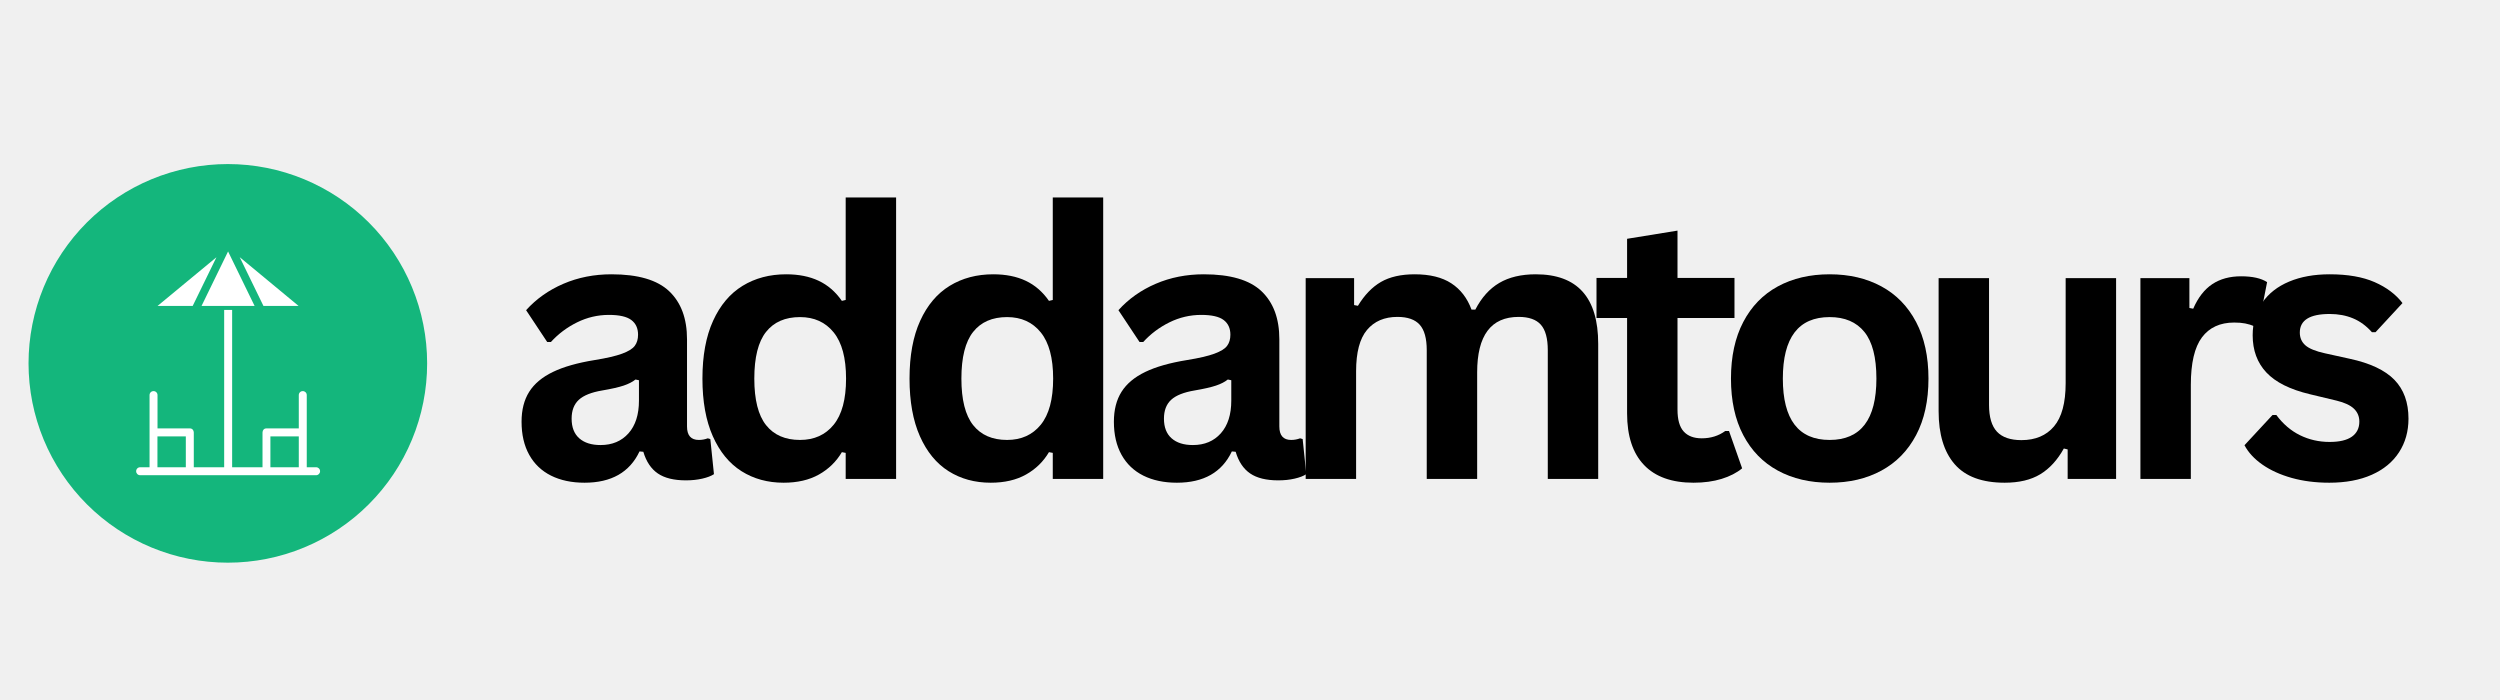
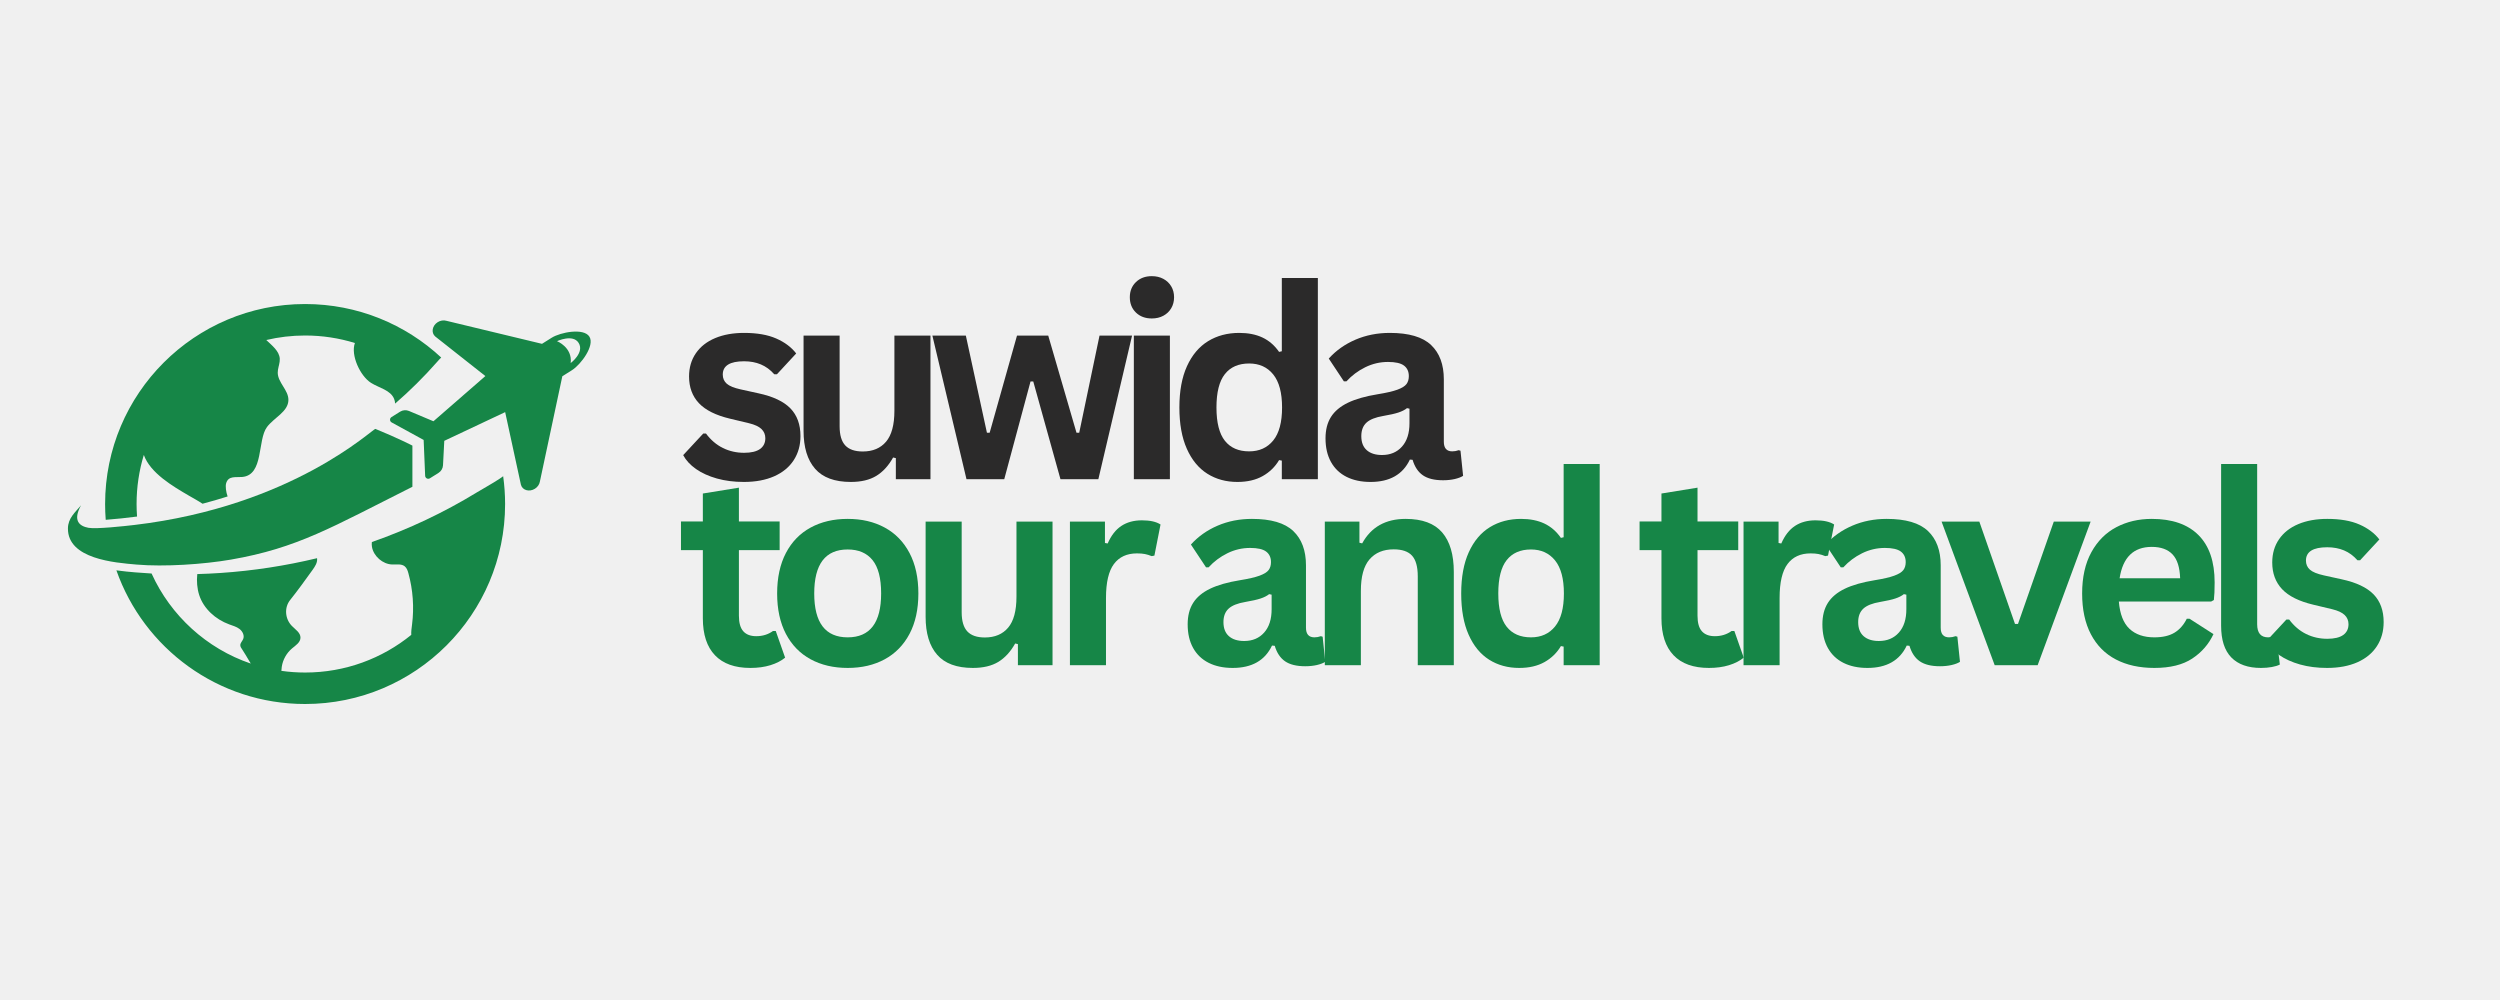
- <svg xmlns="http://www.w3.org/2000/svg" width="2500" zoomAndPan="magnify" viewBox="0 0 1874.88 525" height="700" preserveAspectRatio="xMidYMid meet" version="1.0">
+ <svg xmlns="http://www.w3.org/2000/svg" width="2500" zoomAndPan="magnify" viewBox="0 0 1874.88 750" height="1000" preserveAspectRatio="xMidYMid meet" version="1.0">
  <defs>
    <g />
-     <clipPath id="7b5414e3a1">
-       <path d="M 21.336 123.043 L 320.953 123.043 L 320.953 422.66 L 21.336 422.66 Z M 21.336 123.043 " clip-rule="nonzero" />
+     <clipPath id="7efb115fda">
+       <path d="M 78 228.008 L 331 228.008 L 331 390 L 78 390 Z M 78 228.008 " clip-rule="nonzero" />
+     </clipPath>
+     <clipPath id="7fd82c8f5c">
+       <path d="M 87 357 L 379 357 L 379 527.988 L 87 527.988 Z M 87 357 " clip-rule="nonzero" />
+     </clipPath>
+     <clipPath id="d653290e13">
+       <path d="M 50.621 321 L 310 321 L 310 425 L 50.621 425 Z M 50.621 321 " clip-rule="nonzero" />
    </clipPath>
  </defs>
-   <g clip-path="url(#7b5414e3a1)">
-     <path fill="#14b67c" d="M 320.293 272.523 C 320.293 274.969 320.234 277.414 320.113 279.859 C 319.996 282.301 319.812 284.742 319.574 287.176 C 319.336 289.609 319.035 292.035 318.676 294.457 C 318.316 296.875 317.898 299.285 317.422 301.688 C 316.945 304.086 316.41 306.473 315.816 308.844 C 315.219 311.219 314.566 313.574 313.859 315.914 C 313.148 318.258 312.379 320.578 311.555 322.883 C 310.73 325.184 309.852 327.465 308.914 329.727 C 307.98 331.988 306.988 334.223 305.941 336.434 C 304.898 338.645 303.797 340.832 302.645 342.988 C 301.492 345.145 300.285 347.273 299.027 349.371 C 297.77 351.469 296.461 353.535 295.102 355.57 C 293.742 357.605 292.336 359.602 290.879 361.566 C 289.422 363.531 287.914 365.461 286.363 367.352 C 284.812 369.242 283.215 371.094 281.57 372.906 C 279.93 374.719 278.242 376.492 276.512 378.223 C 274.781 379.949 273.012 381.637 271.199 383.281 C 269.387 384.922 267.535 386.52 265.645 388.074 C 263.754 389.625 261.824 391.129 259.859 392.586 C 257.895 394.043 255.895 395.453 253.863 396.812 C 251.828 398.172 249.762 399.477 247.664 400.734 C 245.566 401.992 243.438 403.199 241.277 404.352 C 239.121 405.504 236.938 406.605 234.727 407.652 C 232.516 408.695 230.277 409.688 228.02 410.625 C 225.758 411.559 223.477 412.441 221.172 413.266 C 218.871 414.09 216.547 414.855 214.207 415.566 C 211.867 416.277 209.508 416.93 207.137 417.523 C 204.762 418.117 202.375 418.652 199.977 419.129 C 197.578 419.609 195.168 420.027 192.75 420.387 C 190.328 420.742 187.902 421.043 185.469 421.281 C 183.031 421.523 180.594 421.703 178.148 421.824 C 175.707 421.941 173.262 422.004 170.816 422.004 C 168.367 422.004 165.926 421.941 163.48 421.824 C 161.039 421.703 158.598 421.523 156.164 421.281 C 153.73 421.043 151.301 420.742 148.883 420.387 C 146.461 420.027 144.055 419.609 141.652 419.129 C 139.254 418.652 136.867 418.117 134.496 417.523 C 132.121 416.93 129.766 416.277 127.426 415.566 C 125.082 414.855 122.762 414.09 120.457 413.266 C 118.152 412.441 115.871 411.559 113.613 410.625 C 111.352 409.688 109.117 408.695 106.906 407.652 C 104.695 406.605 102.508 405.504 100.352 404.352 C 98.195 403.199 96.066 401.992 93.969 400.734 C 91.871 399.477 89.805 398.172 87.77 396.812 C 85.734 395.453 83.734 394.043 81.77 392.586 C 79.805 391.129 77.879 389.625 75.988 388.074 C 74.098 386.52 72.242 384.922 70.43 383.281 C 68.617 381.637 66.848 379.949 65.117 378.223 C 63.387 376.492 61.703 374.719 60.059 372.906 C 58.414 371.094 56.82 369.242 55.266 367.352 C 53.715 365.461 52.211 363.531 50.754 361.566 C 49.297 359.602 47.887 357.605 46.527 355.57 C 45.168 353.535 43.859 351.469 42.602 349.371 C 41.344 347.273 40.141 345.145 38.988 342.988 C 37.832 340.832 36.734 338.645 35.688 336.434 C 34.641 334.223 33.652 331.988 32.715 329.727 C 31.777 327.465 30.898 325.184 30.074 322.883 C 29.25 320.578 28.484 318.258 27.773 315.914 C 27.062 313.574 26.41 311.219 25.816 308.844 C 25.223 306.473 24.688 304.086 24.207 301.688 C 23.73 299.285 23.312 296.875 22.953 294.457 C 22.594 292.035 22.297 289.609 22.055 287.176 C 21.816 284.742 21.637 282.301 21.516 279.859 C 21.395 277.414 21.336 274.969 21.336 272.523 C 21.336 270.078 21.395 267.633 21.516 265.188 C 21.637 262.746 21.816 260.309 22.055 257.871 C 22.297 255.438 22.594 253.012 22.953 250.59 C 23.312 248.172 23.73 245.762 24.207 243.363 C 24.688 240.961 25.223 238.578 25.816 236.203 C 26.41 233.832 27.062 231.473 27.773 229.133 C 28.484 226.793 29.25 224.469 30.074 222.164 C 30.898 219.863 31.777 217.582 32.715 215.32 C 33.652 213.062 34.641 210.824 35.688 208.613 C 36.734 206.402 37.832 204.219 38.988 202.059 C 40.141 199.902 41.344 197.773 42.602 195.676 C 43.859 193.578 45.168 191.512 46.527 189.477 C 47.887 187.445 49.297 185.445 50.754 183.48 C 52.211 181.516 53.715 179.586 55.266 177.695 C 56.82 175.805 58.414 173.953 60.059 172.141 C 61.703 170.328 63.387 168.555 65.117 166.828 C 66.848 165.098 68.617 163.41 70.43 161.766 C 72.242 160.125 74.098 158.527 75.988 156.977 C 77.879 155.422 79.805 153.918 81.77 152.461 C 83.734 151.004 85.734 149.598 87.77 148.238 C 89.805 146.879 91.871 145.57 93.969 144.312 C 96.066 143.055 98.195 141.848 100.352 140.695 C 102.508 139.543 104.695 138.441 106.906 137.395 C 109.117 136.352 111.352 135.359 113.613 134.422 C 115.871 133.488 118.152 132.605 120.457 131.781 C 122.762 130.957 125.082 130.191 127.426 129.48 C 129.766 128.77 132.121 128.117 134.496 127.523 C 136.867 126.93 139.254 126.395 141.652 125.918 C 144.055 125.441 146.461 125.023 148.883 124.664 C 151.301 124.305 153.73 124.004 156.164 123.766 C 158.598 123.523 161.039 123.344 163.48 123.227 C 165.926 123.105 168.367 123.043 170.816 123.043 C 173.262 123.043 175.707 123.105 178.148 123.227 C 180.594 123.344 183.031 123.523 185.469 123.766 C 187.902 124.004 190.328 124.305 192.75 124.664 C 195.168 125.023 197.578 125.441 199.977 125.918 C 202.375 126.395 204.762 126.93 207.137 127.523 C 209.508 128.117 211.867 128.77 214.207 129.48 C 216.547 130.191 218.871 130.957 221.172 131.781 C 223.477 132.605 225.758 133.488 228.02 134.422 C 230.277 135.359 232.516 136.352 234.727 137.395 C 236.938 138.441 239.121 139.543 241.277 140.695 C 243.438 141.848 245.566 143.055 247.664 144.312 C 249.762 145.57 251.828 146.879 253.863 148.238 C 255.895 149.598 257.895 151.004 259.859 152.461 C 261.824 153.918 263.754 155.422 265.645 156.977 C 267.535 158.527 269.387 160.125 271.199 161.766 C 273.012 163.41 274.781 165.098 276.512 166.828 C 278.242 168.555 279.93 170.328 281.57 172.141 C 283.215 173.953 284.812 175.805 286.363 177.695 C 287.914 179.586 289.422 181.516 290.879 183.48 C 292.336 185.445 293.742 187.445 295.102 189.477 C 296.461 191.512 297.77 193.578 299.027 195.676 C 300.285 197.773 301.492 199.902 302.645 202.059 C 303.797 204.219 304.898 206.402 305.941 208.613 C 306.988 210.824 307.98 213.062 308.914 215.32 C 309.852 217.582 310.73 219.863 311.555 222.164 C 312.379 224.469 313.148 226.793 313.859 229.133 C 314.566 231.473 315.219 233.832 315.816 236.203 C 316.41 238.578 316.945 240.961 317.422 243.363 C 317.898 245.762 318.316 248.172 318.676 250.59 C 319.035 253.012 319.336 255.438 319.574 257.871 C 319.812 260.309 319.996 262.746 320.113 265.188 C 320.234 267.633 320.293 270.078 320.293 272.523 Z M 320.293 272.523 " fill-opacity="1" fill-rule="nonzero" />
-   </g>
-   <path fill="#ffffff" d="M 105.043 356.41 L 237.004 356.41 C 238.68 356.41 239.996 355.098 239.996 353.422 C 239.996 351.746 238.68 350.434 237.004 350.434 L 230.008 350.434 L 230.008 296.32 C 230.008 294.648 228.695 293.332 227.02 293.332 C 225.344 293.332 224.031 294.648 224.031 296.32 L 224.031 321.312 L 199.637 321.312 C 197.961 321.312 196.824 322.688 196.824 324.363 L 196.824 350.434 L 174.043 350.434 L 174.043 232.465 L 168.066 232.465 L 168.066 350.434 L 145.285 350.434 L 145.285 324.363 C 145.285 322.688 144.09 321.312 142.473 321.312 L 118.078 321.312 L 118.078 296.32 C 118.078 294.648 116.766 293.332 115.09 293.332 C 113.414 293.332 112.102 294.648 112.102 296.32 L 112.102 350.434 L 105.043 350.434 C 103.371 350.434 102.055 351.746 102.055 353.422 C 102.055 355.098 103.371 356.41 105.043 356.41 Z M 202.742 327.293 L 224.031 327.293 L 224.031 350.434 L 202.742 350.434 Z M 118.02 327.293 L 139.305 327.293 L 139.305 350.434 L 118.02 350.434 Z M 118.02 327.293 " fill-opacity="1" fill-rule="nonzero" />
-   <path fill="#ffffff" d="M 223.91 229.473 L 179.723 192.883 L 197.543 229.473 Z M 223.91 229.473 " fill-opacity="1" fill-rule="nonzero" />
-   <path fill="#ffffff" d="M 190.906 229.473 L 170.996 188.578 L 151.086 229.473 Z M 190.906 229.473 " fill-opacity="1" fill-rule="nonzero" />
-   <path fill="#ffffff" d="M 162.266 192.941 L 118.078 229.473 L 144.445 229.473 Z M 162.266 192.941 " fill-opacity="1" fill-rule="nonzero" />
-   <g fill="#000000" fill-opacity="1">
-     <g transform="translate(379.6392, 359.1758)">
+   <g fill="#2b2a2a" fill-opacity="1">
+     <g transform="translate(507.4518, 359.412)">
      <g>
-         <path d="M 58.703 2.859 C 49.055 2.859 40.68 1.086 33.578 -2.453 C 26.484 -6.004 21.023 -11.211 17.203 -18.078 C 13.379 -24.953 11.469 -33.219 11.469 -42.875 C 11.469 -51.789 13.379 -59.273 17.203 -65.328 C 21.023 -71.379 26.941 -76.336 34.953 -80.203 C 42.961 -84.078 53.426 -87.055 66.344 -89.141 C 75.352 -90.598 82.203 -92.191 86.891 -93.922 C 91.578 -95.648 94.738 -97.609 96.375 -99.797 C 98.02 -101.984 98.844 -104.758 98.844 -108.125 C 98.844 -112.945 97.156 -116.629 93.781 -119.172 C 90.414 -121.723 84.82 -123 77 -123 C 68.625 -123 60.66 -121.133 53.109 -117.406 C 45.555 -113.676 39.004 -108.758 33.453 -102.656 L 30.719 -102.656 L 14.875 -126.547 C 22.52 -135.016 31.848 -141.613 42.859 -146.344 C 53.879 -151.082 65.895 -153.453 78.906 -153.453 C 98.844 -153.453 113.27 -149.219 122.188 -140.75 C 131.102 -132.289 135.562 -120.281 135.562 -104.719 L 135.562 -39.312 C 135.562 -32.582 138.52 -29.219 144.438 -29.219 C 146.719 -29.219 148.945 -29.625 151.125 -30.438 L 153.047 -29.891 L 155.766 -3.547 C 153.672 -2.18 150.758 -1.066 147.031 -0.203 C 143.301 0.66 139.207 1.094 134.75 1.094 C 125.738 1.094 118.707 -0.633 113.656 -4.094 C 108.602 -7.551 104.984 -12.969 102.797 -20.344 L 99.938 -20.609 C 92.562 -4.961 78.816 2.859 58.703 2.859 Z M 70.719 -25.391 C 79.457 -25.391 86.441 -28.32 91.672 -34.188 C 96.898 -40.062 99.516 -48.234 99.516 -58.703 L 99.516 -74 L 96.922 -74.547 C 94.648 -72.723 91.672 -71.195 87.984 -69.969 C 84.297 -68.738 78.992 -67.531 72.078 -66.344 C 63.891 -64.977 58 -62.633 54.406 -59.312 C 50.812 -55.988 49.016 -51.281 49.016 -45.188 C 49.016 -38.727 50.926 -33.812 54.75 -30.438 C 58.57 -27.07 63.895 -25.391 70.719 -25.391 Z M 70.719 -25.391 " />
+         <path d="M 50.375 2.047 C 43.02 2.047 36.281 1.188 30.156 -0.531 C 24.039 -2.258 18.816 -4.633 14.484 -7.656 C 10.16 -10.688 6.957 -14.156 4.875 -18.062 L 19.922 -34.266 L 21.969 -34.266 C 25.539 -29.453 29.77 -25.836 34.656 -23.422 C 39.539 -21.016 44.844 -19.812 50.562 -19.812 C 55.844 -19.812 59.816 -20.754 62.484 -22.641 C 65.148 -24.535 66.484 -27.238 66.484 -30.75 C 66.484 -33.488 65.52 -35.785 63.594 -37.641 C 61.676 -39.492 58.57 -40.941 54.281 -41.984 L 40.031 -45.391 C 29.352 -47.93 21.555 -51.82 16.641 -57.062 C 11.734 -62.301 9.281 -68.957 9.281 -77.031 C 9.281 -83.727 10.988 -89.551 14.406 -94.5 C 17.82 -99.445 22.633 -103.223 28.844 -105.828 C 35.062 -108.43 42.301 -109.734 50.562 -109.734 C 60.258 -109.734 68.297 -108.332 74.672 -105.531 C 81.055 -102.727 86.039 -98.988 89.625 -94.312 L 75.172 -78.688 L 73.219 -78.688 C 70.227 -82.07 66.859 -84.547 63.109 -86.109 C 59.367 -87.672 55.188 -88.453 50.562 -88.453 C 39.895 -88.453 34.562 -85.129 34.562 -78.484 C 34.562 -75.691 35.551 -73.414 37.531 -71.656 C 39.52 -69.895 43.02 -68.461 48.031 -67.359 L 61.312 -64.438 C 72.238 -62.094 80.223 -58.332 85.266 -53.156 C 90.316 -47.977 92.844 -41.031 92.844 -32.312 C 92.844 -25.477 91.148 -19.457 87.766 -14.25 C 84.379 -9.039 79.492 -5.02 73.109 -2.188 C 66.734 0.633 59.156 2.047 50.375 2.047 Z M 50.375 2.047 " />
      </g>
    </g>
  </g>
-   <g fill="#000000" fill-opacity="1">
-     <g transform="translate(513.2502, 359.1758)">
+   <g fill="#2b2a2a" fill-opacity="1">
+     <g transform="translate(588.7456, 359.412)">
      <g>
-         <path d="M 74.406 2.859 C 62.477 2.859 51.941 -0.023 42.797 -5.797 C 33.648 -11.578 26.484 -20.316 21.297 -32.016 C 16.109 -43.711 13.516 -58.113 13.516 -75.219 C 13.516 -92.426 16.176 -106.875 21.5 -118.562 C 26.82 -130.258 34.191 -139 43.609 -144.781 C 53.035 -150.562 63.938 -153.453 76.312 -153.453 C 85.688 -153.453 93.805 -151.832 100.672 -148.594 C 107.547 -145.363 113.352 -140.336 118.094 -133.516 L 120.953 -134.203 L 120.953 -211.062 L 158.766 -211.062 L 158.766 0 L 120.953 0 L 120.953 -19.516 L 118.094 -20.062 C 113.906 -12.969 108.172 -7.375 100.891 -3.281 C 93.609 0.812 84.781 2.859 74.406 2.859 Z M 86.688 -29.219 C 97.332 -29.219 105.75 -33.016 111.938 -40.609 C 118.133 -48.211 121.234 -59.75 121.234 -75.219 C 121.234 -90.695 118.133 -102.254 111.938 -109.891 C 105.75 -117.535 97.332 -121.359 86.688 -121.359 C 75.582 -121.359 67.094 -117.648 61.219 -110.234 C 55.352 -102.816 52.422 -91.145 52.422 -75.219 C 52.422 -59.383 55.352 -47.758 61.219 -40.344 C 67.094 -32.926 75.582 -29.219 86.688 -29.219 Z M 86.688 -29.219 " />
+         <path d="M 49.297 2.047 C 37.191 2.047 28.258 -1.254 22.5 -7.859 C 16.738 -14.461 13.859 -23.945 13.859 -36.312 L 13.859 -107.688 L 40.906 -107.688 L 40.906 -39.734 C 40.906 -33.16 42.32 -28.359 45.156 -25.328 C 47.988 -22.305 52.363 -20.797 58.281 -20.797 C 65.77 -20.797 71.594 -23.25 75.75 -28.156 C 79.914 -33.07 82 -40.801 82 -51.344 L 82 -107.688 L 109.047 -107.688 L 109.047 0 L 83.078 0 L 83.078 -15.812 L 81.031 -16.297 C 77.582 -10.117 73.367 -5.516 68.391 -2.484 C 63.41 0.535 57.047 2.047 49.297 2.047 Z M 49.297 2.047 " />
      </g>
    </g>
  </g>
-   <g fill="#000000" fill-opacity="1">
-     <g transform="translate(668.5682, 359.1758)">
+   <g fill="#2b2a2a" fill-opacity="1">
+     <g transform="translate(695.3254, 359.412)">
      <g>
-         <path d="M 74.406 2.859 C 62.477 2.859 51.941 -0.023 42.797 -5.797 C 33.648 -11.578 26.484 -20.316 21.297 -32.016 C 16.109 -43.711 13.516 -58.113 13.516 -75.219 C 13.516 -92.426 16.176 -106.875 21.5 -118.562 C 26.82 -130.258 34.191 -139 43.609 -144.781 C 53.035 -150.562 63.938 -153.453 76.312 -153.453 C 85.688 -153.453 93.805 -151.832 100.672 -148.594 C 107.547 -145.363 113.352 -140.336 118.094 -133.516 L 120.953 -134.203 L 120.953 -211.062 L 158.766 -211.062 L 158.766 0 L 120.953 0 L 120.953 -19.516 L 118.094 -20.062 C 113.906 -12.969 108.172 -7.375 100.891 -3.281 C 93.609 0.812 84.781 2.859 74.406 2.859 Z M 86.688 -29.219 C 97.332 -29.219 105.75 -33.016 111.938 -40.609 C 118.133 -48.211 121.234 -59.75 121.234 -75.219 C 121.234 -90.695 118.133 -102.254 111.938 -109.891 C 105.75 -117.535 97.332 -121.359 86.688 -121.359 C 75.582 -121.359 67.094 -117.648 61.219 -110.234 C 55.352 -102.816 52.422 -91.145 52.422 -75.219 C 52.422 -59.383 55.352 -47.758 61.219 -40.344 C 67.094 -32.926 75.582 -29.219 86.688 -29.219 Z M 86.688 -29.219 " />
+         <path d="M 57.797 0 L 29.484 0 L 3.906 -107.688 L 29 -107.688 L 44.812 -34.859 L 46.859 -34.859 L 67.359 -107.688 L 90.797 -107.688 L 111.984 -34.859 L 114.031 -34.859 L 129.25 -107.688 L 153.656 -107.688 L 128.375 0 L 99.969 0 L 79.562 -73.312 L 77.516 -73.312 Z M 57.797 0 " />
      </g>
    </g>
  </g>
-   <g fill="#000000" fill-opacity="1">
-     <g transform="translate(823.8862, 359.1758)">
+   <g fill="#2b2a2a" fill-opacity="1">
+     <g transform="translate(834.8062, 359.412)">
      <g>
-         <path d="M 58.703 2.859 C 49.055 2.859 40.68 1.086 33.578 -2.453 C 26.484 -6.004 21.023 -11.211 17.203 -18.078 C 13.379 -24.953 11.469 -33.219 11.469 -42.875 C 11.469 -51.789 13.379 -59.273 17.203 -65.328 C 21.023 -71.379 26.941 -76.336 34.953 -80.203 C 42.961 -84.078 53.426 -87.055 66.344 -89.141 C 75.352 -90.598 82.203 -92.191 86.891 -93.922 C 91.578 -95.648 94.738 -97.609 96.375 -99.797 C 98.02 -101.984 98.844 -104.758 98.844 -108.125 C 98.844 -112.945 97.156 -116.629 93.781 -119.172 C 90.414 -121.723 84.82 -123 77 -123 C 68.625 -123 60.66 -121.133 53.109 -117.406 C 45.555 -113.676 39.004 -108.758 33.453 -102.656 L 30.719 -102.656 L 14.875 -126.547 C 22.52 -135.016 31.848 -141.613 42.859 -146.344 C 53.879 -151.082 65.895 -153.453 78.906 -153.453 C 98.844 -153.453 113.27 -149.219 122.188 -140.75 C 131.102 -132.289 135.562 -120.281 135.562 -104.719 L 135.562 -39.312 C 135.562 -32.582 138.52 -29.219 144.438 -29.219 C 146.719 -29.219 148.945 -29.625 151.125 -30.438 L 153.047 -29.891 L 155.766 -3.547 C 153.672 -2.18 150.758 -1.066 147.031 -0.203 C 143.301 0.66 139.207 1.094 134.75 1.094 C 125.738 1.094 118.707 -0.633 113.656 -4.094 C 108.602 -7.551 104.984 -12.969 102.797 -20.344 L 99.938 -20.609 C 92.562 -4.961 78.816 2.859 58.703 2.859 Z M 70.719 -25.391 C 79.457 -25.391 86.441 -28.32 91.672 -34.188 C 96.898 -40.062 99.516 -48.234 99.516 -58.703 L 99.516 -74 L 96.922 -74.547 C 94.648 -72.723 91.672 -71.195 87.984 -69.969 C 84.297 -68.738 78.992 -67.531 72.078 -66.344 C 63.891 -64.977 58 -62.633 54.406 -59.312 C 50.812 -55.988 49.016 -51.281 49.016 -45.188 C 49.016 -38.727 50.926 -33.812 54.75 -30.438 C 58.57 -27.07 63.895 -25.391 70.719 -25.391 Z M 70.719 -25.391 " />
+         <path d="M 29 -120.562 C 24.113 -120.562 20.141 -122.039 17.078 -125 C 14.023 -127.969 12.5 -131.797 12.5 -136.484 C 12.5 -141.098 14.023 -144.883 17.078 -147.844 C 20.141 -150.812 24.113 -152.297 29 -152.297 C 32.25 -152.297 35.141 -151.613 37.672 -150.25 C 40.211 -148.883 42.18 -147.008 43.578 -144.625 C 44.984 -142.25 45.688 -139.535 45.688 -136.484 C 45.688 -133.422 44.984 -130.688 43.578 -128.281 C 42.18 -125.875 40.211 -123.984 37.672 -122.609 C 35.141 -121.242 32.25 -120.562 29 -120.562 Z M 15.516 0 L 15.516 -107.688 L 42.562 -107.688 L 42.562 0 Z M 15.516 0 " />
      </g>
    </g>
  </g>
-   <g fill="#000000" fill-opacity="1">
-     <g transform="translate(957.4971, 359.1758)">
+   <g fill="#2b2a2a" fill-opacity="1">
+     <g transform="translate(874.8028, 359.412)">
      <g>
-         <path d="M 21.703 0 L 21.703 -150.578 L 58.016 -150.578 L 58.016 -130.375 L 60.891 -129.828 C 65.805 -137.93 71.562 -143.895 78.156 -147.719 C 84.758 -151.539 93.203 -153.453 103.484 -153.453 C 114.859 -153.453 124.004 -151.195 130.922 -146.688 C 137.836 -142.188 142.891 -135.613 146.078 -126.969 L 148.938 -126.969 C 153.582 -135.977 159.566 -142.645 166.891 -146.969 C 174.223 -151.289 183.348 -153.453 194.266 -153.453 C 225.484 -153.453 241.094 -136.066 241.094 -101.297 L 241.094 0 L 203.281 0 L 203.281 -96.516 C 203.281 -105.348 201.551 -111.719 198.094 -115.625 C 194.633 -119.539 189.082 -121.5 181.438 -121.5 C 160.688 -121.5 150.312 -107.617 150.312 -79.859 L 150.312 0 L 112.5 0 L 112.5 -96.516 C 112.5 -105.348 110.742 -111.719 107.234 -115.625 C 103.734 -119.539 98.16 -121.5 90.516 -121.5 C 80.773 -121.5 73.172 -118.242 67.703 -111.734 C 62.242 -105.234 59.516 -94.883 59.516 -80.688 L 59.516 0 Z M 21.703 0 " />
+         <path d="M 53.203 2.047 C 44.68 2.047 37.148 -0.016 30.609 -4.141 C 24.066 -8.273 18.941 -14.523 15.234 -22.891 C 11.523 -31.254 9.672 -41.555 9.672 -53.797 C 9.672 -66.098 11.57 -76.426 15.375 -84.781 C 19.188 -93.145 24.457 -99.395 31.188 -103.531 C 37.926 -107.664 45.723 -109.734 54.578 -109.734 C 61.273 -109.734 67.082 -108.578 72 -106.266 C 76.914 -103.953 81.066 -100.359 84.453 -95.484 L 86.5 -95.969 L 86.5 -150.922 L 113.531 -150.922 L 113.531 0 L 86.5 0 L 86.5 -13.953 L 84.453 -14.344 C 81.453 -9.27 77.348 -5.27 72.141 -2.344 C 66.93 0.582 60.617 2.047 53.203 2.047 Z M 62 -20.891 C 69.613 -20.891 75.629 -23.609 80.047 -29.047 C 84.473 -34.484 86.688 -42.734 86.688 -53.797 C 86.688 -64.859 84.473 -73.125 80.047 -78.594 C 75.629 -84.062 69.613 -86.797 62 -86.797 C 54.051 -86.797 47.977 -84.141 43.781 -78.828 C 39.582 -73.523 37.484 -65.18 37.484 -53.797 C 37.484 -42.473 39.582 -34.156 43.781 -28.844 C 47.977 -23.539 54.051 -20.891 62 -20.891 Z M 62 -20.891 " />
      </g>
    </g>
  </g>
-   <g fill="#000000" fill-opacity="1">
-     <g transform="translate(1192.817, 359.1758)">
+   <g fill="#2b2a2a" fill-opacity="1">
+     <g transform="translate(985.8735, 359.412)">
      <g>
-         <path d="M 103.891 -35.906 L 113.719 -7.922 C 109.625 -4.547 104.484 -1.906 98.297 0 C 92.109 1.906 85.098 2.859 77.266 2.859 C 60.973 2.859 48.594 -1.57 40.125 -10.438 C 31.664 -19.312 27.438 -32.211 27.438 -49.141 L 27.438 -120.688 L 4.5 -120.688 L 4.5 -150.719 L 27.438 -150.719 L 27.438 -180.078 L 65.25 -186.219 L 65.25 -150.719 L 107.984 -150.719 L 107.984 -120.688 L 65.25 -120.688 L 65.25 -51.875 C 65.25 -44.414 66.797 -38.977 69.891 -35.562 C 72.992 -32.145 77.5 -30.438 83.406 -30.438 C 90.145 -30.438 96.02 -32.258 101.031 -35.906 Z M 103.891 -35.906 " />
+         <path d="M 41.984 2.047 C 35.078 2.047 29.086 0.781 24.016 -1.75 C 18.941 -4.289 15.035 -8.02 12.297 -12.938 C 9.566 -17.852 8.203 -23.758 8.203 -30.656 C 8.203 -37.031 9.566 -42.379 12.297 -46.703 C 15.035 -51.035 19.266 -54.582 24.984 -57.344 C 30.711 -60.113 38.203 -62.25 47.453 -63.75 C 53.891 -64.789 58.785 -65.926 62.141 -67.156 C 65.492 -68.395 67.754 -69.797 68.922 -71.359 C 70.098 -72.922 70.688 -74.906 70.688 -77.312 C 70.688 -80.77 69.477 -83.406 67.062 -85.219 C 64.656 -87.039 60.656 -87.953 55.062 -87.953 C 49.07 -87.953 43.375 -86.617 37.969 -83.953 C 32.57 -81.285 27.891 -77.773 23.922 -73.422 L 21.969 -73.422 L 10.641 -90.5 C 16.109 -96.551 22.781 -101.27 30.656 -104.656 C 38.531 -108.039 47.117 -109.734 56.422 -109.734 C 70.68 -109.734 81 -106.707 87.375 -100.656 C 93.75 -94.602 96.938 -86.008 96.938 -74.875 L 96.938 -28.109 C 96.938 -23.297 99.051 -20.891 103.281 -20.891 C 104.914 -20.891 106.516 -21.18 108.078 -21.766 L 109.438 -21.375 L 111.391 -2.531 C 109.891 -1.562 107.805 -0.766 105.141 -0.141 C 102.473 0.473 99.547 0.781 96.359 0.781 C 89.91 0.781 84.879 -0.453 81.266 -2.922 C 77.66 -5.398 75.078 -9.273 73.516 -14.547 L 71.469 -14.734 C 66.188 -3.547 56.359 2.047 41.984 2.047 Z M 50.562 -18.156 C 56.812 -18.156 61.805 -20.254 65.547 -24.453 C 69.297 -28.648 71.172 -34.492 71.172 -41.984 L 71.172 -52.906 L 69.312 -53.297 C 67.688 -51.992 65.555 -50.906 62.922 -50.031 C 60.285 -49.156 56.492 -48.297 51.547 -47.453 C 45.691 -46.473 41.477 -44.797 38.906 -42.422 C 36.332 -40.047 35.047 -36.676 35.047 -32.312 C 35.047 -27.688 36.41 -24.172 39.141 -21.766 C 41.879 -19.359 45.688 -18.156 50.562 -18.156 Z M 50.562 -18.156 " />
      </g>
    </g>
  </g>
-   <g fill="#000000" fill-opacity="1">
-     <g transform="translate(1284.652, 359.1758)">
+   <g fill="#168647" fill-opacity="1">
+     <g transform="translate(507.4518, 498.903)">
      <g>
-         <path d="M 87.516 2.859 C 72.766 2.859 59.816 -0.164 48.672 -6.219 C 37.523 -12.27 28.879 -21.141 22.734 -32.828 C 16.586 -44.523 13.516 -58.656 13.516 -75.219 C 13.516 -91.781 16.586 -105.93 22.734 -117.672 C 28.879 -129.422 37.523 -138.32 48.672 -144.375 C 59.816 -150.426 72.766 -153.453 87.516 -153.453 C 102.254 -153.453 115.195 -150.426 126.344 -144.375 C 137.5 -138.32 146.172 -129.422 152.359 -117.672 C 158.547 -105.93 161.641 -91.781 161.641 -75.219 C 161.641 -58.656 158.547 -44.523 152.359 -32.828 C 146.172 -21.141 137.5 -12.27 126.344 -6.219 C 115.195 -0.164 102.254 2.859 87.516 2.859 Z M 87.516 -29.219 C 110.898 -29.219 122.594 -44.551 122.594 -75.219 C 122.594 -91.145 119.586 -102.816 113.578 -110.234 C 107.578 -117.648 98.891 -121.359 87.516 -121.359 C 64.117 -121.359 52.422 -105.977 52.422 -75.219 C 52.422 -44.551 64.117 -29.219 87.516 -29.219 Z M 87.516 -29.219 " />
+         <path d="M 74.297 -25.672 L 81.328 -5.656 C 78.391 -3.25 74.707 -1.363 70.281 0 C 65.863 1.363 60.852 2.047 55.25 2.047 C 43.602 2.047 34.754 -1.125 28.703 -7.469 C 22.648 -13.812 19.625 -23.035 19.625 -35.141 L 19.625 -86.297 L 3.219 -86.297 L 3.219 -107.781 L 19.625 -107.781 L 19.625 -128.766 L 46.672 -133.156 L 46.672 -107.781 L 77.219 -107.781 L 77.219 -86.297 L 46.672 -86.297 L 46.672 -37.094 C 46.672 -31.758 47.773 -27.867 49.984 -25.422 C 52.191 -22.984 55.414 -21.766 59.656 -21.766 C 64.469 -21.766 68.664 -23.066 72.25 -25.672 Z M 74.297 -25.672 " />
      </g>
    </g>
  </g>
-   <g fill="#000000" fill-opacity="1">
-     <g transform="translate(1434.509, 359.1758)">
+   <g fill="#168647" fill-opacity="1">
+     <g transform="translate(573.1249, 498.903)">
      <g>
-         <path d="M 68.938 2.859 C 52.008 2.859 39.52 -1.754 31.469 -10.984 C 23.414 -20.223 19.391 -33.488 19.391 -50.781 L 19.391 -150.578 L 57.203 -150.578 L 57.203 -55.562 C 57.203 -46.375 59.18 -39.66 63.141 -35.422 C 67.098 -31.191 73.219 -29.078 81.5 -29.078 C 91.969 -29.078 100.113 -32.508 105.938 -39.375 C 111.758 -46.25 114.672 -57.062 114.672 -71.812 L 114.672 -150.578 L 152.5 -150.578 L 152.5 0 L 116.172 0 L 116.172 -22.109 L 113.312 -22.797 C 108.488 -14.148 102.594 -7.711 95.625 -3.484 C 88.664 0.742 79.77 2.859 68.938 2.859 Z M 68.938 2.859 " />
+         <path d="M 62.578 2.047 C 52.035 2.047 42.773 -0.113 34.797 -4.438 C 26.828 -8.77 20.645 -15.117 16.25 -23.484 C 11.863 -31.848 9.672 -41.953 9.672 -53.797 C 9.672 -65.641 11.863 -75.758 16.25 -84.156 C 20.645 -92.551 26.828 -98.91 34.797 -103.234 C 42.773 -107.566 52.035 -109.734 62.578 -109.734 C 73.117 -109.734 82.375 -107.566 90.344 -103.234 C 98.32 -98.91 104.523 -92.551 108.953 -84.156 C 113.379 -75.758 115.594 -65.641 115.594 -53.797 C 115.594 -41.953 113.379 -31.848 108.953 -23.484 C 104.523 -15.117 98.32 -8.77 90.344 -4.438 C 82.375 -0.113 73.117 2.047 62.578 2.047 Z M 62.578 -20.891 C 79.305 -20.891 87.672 -31.859 87.672 -53.797 C 87.672 -65.18 85.52 -73.523 81.219 -78.828 C 76.926 -84.141 70.711 -86.797 62.578 -86.797 C 45.848 -86.797 37.484 -75.797 37.484 -53.797 C 37.484 -31.859 45.848 -20.891 62.578 -20.891 Z M 62.578 -20.891 " />
      </g>
    </g>
  </g>
-   <g fill="#000000" fill-opacity="1">
-     <g transform="translate(1583.547, 359.1758)">
+   <g fill="#168647" fill-opacity="1">
+     <g transform="translate(680.2905, 498.903)">
      <g>
-         <path d="M 21.703 0 L 21.703 -150.578 L 58.438 -150.578 L 58.438 -128.188 L 61.297 -127.641 C 64.941 -136.016 69.719 -142.16 75.625 -146.078 C 81.539 -149.992 88.734 -151.953 97.203 -151.953 C 105.754 -151.953 112.258 -150.492 116.719 -147.578 L 110.312 -114.953 L 107.438 -114.406 C 104.977 -115.406 102.609 -116.129 100.328 -116.578 C 98.055 -117.035 95.285 -117.266 92.016 -117.266 C 81.453 -117.266 73.395 -113.555 67.844 -106.141 C 62.289 -98.723 59.516 -86.82 59.516 -70.438 L 59.516 0 Z M 21.703 0 " />
+         <path d="M 49.297 2.047 C 37.191 2.047 28.258 -1.254 22.5 -7.859 C 16.738 -14.461 13.859 -23.945 13.859 -36.312 L 13.859 -107.688 L 40.906 -107.688 L 40.906 -39.734 C 40.906 -33.16 42.32 -28.359 45.156 -25.328 C 47.988 -22.305 52.363 -20.797 58.281 -20.797 C 65.77 -20.797 71.594 -23.25 75.75 -28.156 C 79.914 -33.07 82 -40.801 82 -51.344 L 82 -107.688 L 109.047 -107.688 L 109.047 0 L 83.078 0 L 83.078 -15.812 L 81.031 -16.297 C 77.582 -10.117 73.367 -5.516 68.391 -2.484 C 63.41 0.535 57.047 2.047 49.297 2.047 Z M 49.297 2.047 " />
      </g>
    </g>
  </g>
-   <g fill="#000000" fill-opacity="1">
-     <g transform="translate(1676.475, 359.1758)">
+   <g fill="#168647" fill-opacity="1">
+     <g transform="translate(786.8702, 498.903)">
      <g>
-         <path d="M 70.438 2.859 C 60.156 2.859 50.738 1.656 42.188 -0.75 C 33.633 -3.164 26.328 -6.488 20.266 -10.719 C 14.211 -14.945 9.734 -19.789 6.828 -25.25 L 27.844 -47.922 L 30.719 -47.922 C 35.719 -41.18 41.629 -36.129 48.453 -32.766 C 55.285 -29.398 62.707 -27.719 70.719 -27.719 C 78.094 -27.719 83.645 -29.035 87.375 -31.672 C 91.102 -34.305 92.969 -38.082 92.969 -43 C 92.969 -46.82 91.625 -50.031 88.938 -52.625 C 86.258 -55.219 81.914 -57.242 75.906 -58.703 L 55.969 -63.484 C 41.039 -67.035 30.141 -72.473 23.266 -79.797 C 16.398 -87.117 12.969 -96.426 12.969 -107.719 C 12.969 -117.094 15.352 -125.238 20.125 -132.156 C 24.906 -139.07 31.641 -144.348 40.328 -147.984 C 49.023 -151.629 59.156 -153.453 70.719 -153.453 C 84.281 -153.453 95.52 -151.492 104.438 -147.578 C 113.352 -143.66 120.316 -138.426 125.328 -131.875 L 105.125 -110.031 L 102.391 -110.031 C 98.203 -114.77 93.488 -118.227 88.25 -120.406 C 83.02 -122.594 77.176 -123.688 70.719 -123.688 C 55.789 -123.688 48.328 -119.047 48.328 -109.766 C 48.328 -105.848 49.711 -102.66 52.484 -100.203 C 55.266 -97.742 60.16 -95.742 67.172 -94.203 L 85.734 -90.109 C 101.023 -86.828 112.195 -81.566 119.25 -74.328 C 126.301 -67.098 129.828 -57.383 129.828 -45.188 C 129.828 -35.633 127.457 -27.219 122.719 -19.938 C 117.988 -12.656 111.164 -7.035 102.25 -3.078 C 93.332 0.879 82.727 2.859 70.438 2.859 Z M 70.438 2.859 " />
+         <path d="M 15.516 0 L 15.516 -107.688 L 41.781 -107.688 L 41.781 -91.672 L 43.828 -91.281 C 46.43 -97.27 49.848 -101.66 54.078 -104.453 C 58.316 -107.254 63.461 -108.656 69.516 -108.656 C 75.629 -108.656 80.281 -107.613 83.469 -105.531 L 78.875 -82.203 L 76.828 -81.812 C 75.078 -82.531 73.383 -83.051 71.75 -83.375 C 70.125 -83.695 68.141 -83.859 65.797 -83.859 C 58.242 -83.859 52.484 -81.207 48.516 -75.906 C 44.547 -70.602 42.562 -62.094 42.562 -50.375 L 42.562 0 Z M 15.516 0 " />
      </g>
    </g>
  </g>
+   <g fill="#168647" fill-opacity="1">
+     <g transform="translate(853.3244, 498.903)">
+       <g />
+     </g>
+   </g>
+   <g fill="#168647" fill-opacity="1">
+     <g transform="translate(882.4841, 498.903)">
+       <g>
+         <path d="M 41.984 2.047 C 35.078 2.047 29.086 0.781 24.016 -1.75 C 18.941 -4.289 15.035 -8.02 12.297 -12.938 C 9.566 -17.852 8.203 -23.758 8.203 -30.656 C 8.203 -37.031 9.566 -42.379 12.297 -46.703 C 15.035 -51.035 19.266 -54.582 24.984 -57.344 C 30.711 -60.113 38.203 -62.25 47.453 -63.75 C 53.891 -64.789 58.785 -65.926 62.141 -67.156 C 65.492 -68.395 67.754 -69.797 68.922 -71.359 C 70.098 -72.922 70.688 -74.906 70.688 -77.312 C 70.688 -80.77 69.477 -83.406 67.062 -85.219 C 64.656 -87.039 60.656 -87.953 55.062 -87.953 C 49.07 -87.953 43.375 -86.617 37.969 -83.953 C 32.57 -81.285 27.891 -77.773 23.922 -73.422 L 21.969 -73.422 L 10.641 -90.5 C 16.109 -96.551 22.781 -101.27 30.656 -104.656 C 38.531 -108.039 47.117 -109.734 56.422 -109.734 C 70.68 -109.734 81 -106.707 87.375 -100.656 C 93.75 -94.602 96.938 -86.008 96.938 -74.875 L 96.938 -28.109 C 96.938 -23.297 99.051 -20.891 103.281 -20.891 C 104.914 -20.891 106.516 -21.18 108.078 -21.766 L 109.438 -21.375 L 111.391 -2.531 C 109.891 -1.562 107.805 -0.766 105.141 -0.141 C 102.473 0.473 99.547 0.781 96.359 0.781 C 89.91 0.781 84.879 -0.453 81.266 -2.922 C 77.66 -5.398 75.078 -9.273 73.516 -14.547 L 71.469 -14.734 C 66.188 -3.547 56.359 2.047 41.984 2.047 Z M 50.562 -18.156 C 56.812 -18.156 61.805 -20.254 65.547 -24.453 C 69.297 -28.648 71.172 -34.492 71.172 -41.984 L 71.172 -52.906 L 69.312 -53.297 C 67.688 -51.992 65.555 -50.906 62.922 -50.031 C 60.285 -49.156 56.492 -48.297 51.547 -47.453 C 45.691 -46.473 41.477 -44.797 38.906 -42.422 C 36.332 -40.047 35.047 -36.676 35.047 -32.312 C 35.047 -27.688 36.41 -24.172 39.141 -21.766 C 41.879 -19.359 45.688 -18.156 50.562 -18.156 Z M 50.562 -18.156 " />
+       </g>
+     </g>
+   </g>
+   <g fill="#168647" fill-opacity="1">
+     <g transform="translate(978.0317, 498.903)">
+       <g>
+         <path d="M 15.516 0 L 15.516 -107.688 L 41.484 -107.688 L 41.484 -91.859 L 43.547 -91.375 C 50.242 -103.613 61.109 -109.734 76.141 -109.734 C 88.578 -109.734 97.707 -106.348 103.531 -99.578 C 109.352 -92.805 112.266 -82.945 112.266 -70 L 112.266 0 L 85.234 0 L 85.234 -66.672 C 85.234 -73.836 83.801 -79 80.938 -82.156 C 78.07 -85.312 73.484 -86.891 67.172 -86.891 C 59.422 -86.891 53.379 -84.383 49.047 -79.375 C 44.723 -74.363 42.562 -66.488 42.562 -55.75 L 42.562 0 Z M 15.516 0 " />
+       </g>
+     </g>
+   </g>
+   <g fill="#168647" fill-opacity="1">
+     <g transform="translate(1086.174, 498.903)">
+       <g>
+         <path d="M 53.203 2.047 C 44.68 2.047 37.148 -0.016 30.609 -4.141 C 24.066 -8.273 18.941 -14.523 15.234 -22.891 C 11.523 -31.254 9.672 -41.555 9.672 -53.797 C 9.672 -66.098 11.57 -76.426 15.375 -84.781 C 19.188 -93.145 24.457 -99.395 31.188 -103.531 C 37.926 -107.664 45.723 -109.734 54.578 -109.734 C 61.273 -109.734 67.082 -108.578 72 -106.266 C 76.914 -103.953 81.066 -100.359 84.453 -95.484 L 86.5 -95.969 L 86.5 -150.922 L 113.531 -150.922 L 113.531 0 L 86.5 0 L 86.5 -13.953 L 84.453 -14.344 C 81.453 -9.27 77.348 -5.27 72.141 -2.344 C 66.93 0.582 60.617 2.047 53.203 2.047 Z M 62 -20.891 C 69.613 -20.891 75.629 -23.609 80.047 -29.047 C 84.473 -34.484 86.688 -42.734 86.688 -53.797 C 86.688 -64.859 84.473 -73.125 80.047 -78.594 C 75.629 -84.062 69.613 -86.797 62 -86.797 C 54.051 -86.797 47.977 -84.141 43.781 -78.828 C 39.582 -73.523 37.484 -65.18 37.484 -53.797 C 37.484 -42.473 39.582 -34.156 43.781 -28.844 C 47.977 -23.539 54.051 -20.891 62 -20.891 Z M 62 -20.891 " />
+       </g>
+     </g>
+   </g>
+   <g fill="#168647" fill-opacity="1">
+     <g transform="translate(1197.244, 498.903)">
+       <g />
+     </g>
+   </g>
+   <g fill="#168647" fill-opacity="1">
+     <g transform="translate(1226.404, 498.903)">
+       <g>
+         <path d="M 74.297 -25.672 L 81.328 -5.656 C 78.391 -3.25 74.707 -1.363 70.281 0 C 65.863 1.363 60.852 2.047 55.25 2.047 C 43.602 2.047 34.754 -1.125 28.703 -7.469 C 22.648 -13.812 19.625 -23.035 19.625 -35.141 L 19.625 -86.297 L 3.219 -86.297 L 3.219 -107.781 L 19.625 -107.781 L 19.625 -128.766 L 46.672 -133.156 L 46.672 -107.781 L 77.219 -107.781 L 77.219 -86.297 L 46.672 -86.297 L 46.672 -37.094 C 46.672 -31.758 47.773 -27.867 49.984 -25.422 C 52.191 -22.984 55.414 -21.766 59.656 -21.766 C 64.469 -21.766 68.664 -23.066 72.25 -25.672 Z M 74.297 -25.672 " />
+       </g>
+     </g>
+   </g>
+   <g fill="#168647" fill-opacity="1">
+     <g transform="translate(1292.077, 498.903)">
+       <g>
+         <path d="M 15.516 0 L 15.516 -107.688 L 41.781 -107.688 L 41.781 -91.672 L 43.828 -91.281 C 46.43 -97.27 49.848 -101.66 54.078 -104.453 C 58.316 -107.254 63.461 -108.656 69.516 -108.656 C 75.629 -108.656 80.281 -107.613 83.469 -105.531 L 78.875 -82.203 L 76.828 -81.812 C 75.078 -82.531 73.383 -83.051 71.75 -83.375 C 70.125 -83.695 68.141 -83.859 65.797 -83.859 C 58.242 -83.859 52.484 -81.207 48.516 -75.906 C 44.547 -70.602 42.562 -62.094 42.562 -50.375 L 42.562 0 Z M 15.516 0 " />
+       </g>
+     </g>
+   </g>
+   <g fill="#168647" fill-opacity="1">
+     <g transform="translate(1358.531, 498.903)">
+       <g>
+         <path d="M 41.984 2.047 C 35.078 2.047 29.086 0.781 24.016 -1.75 C 18.941 -4.289 15.035 -8.02 12.297 -12.938 C 9.566 -17.852 8.203 -23.758 8.203 -30.656 C 8.203 -37.031 9.566 -42.379 12.297 -46.703 C 15.035 -51.035 19.266 -54.582 24.984 -57.344 C 30.711 -60.113 38.203 -62.25 47.453 -63.75 C 53.891 -64.789 58.785 -65.926 62.141 -67.156 C 65.492 -68.395 67.754 -69.797 68.922 -71.359 C 70.098 -72.922 70.688 -74.906 70.688 -77.312 C 70.688 -80.77 69.477 -83.406 67.062 -85.219 C 64.656 -87.039 60.656 -87.953 55.062 -87.953 C 49.07 -87.953 43.375 -86.617 37.969 -83.953 C 32.57 -81.285 27.891 -77.773 23.922 -73.422 L 21.969 -73.422 L 10.641 -90.5 C 16.109 -96.551 22.781 -101.27 30.656 -104.656 C 38.531 -108.039 47.117 -109.734 56.422 -109.734 C 70.68 -109.734 81 -106.707 87.375 -100.656 C 93.75 -94.602 96.938 -86.008 96.938 -74.875 L 96.938 -28.109 C 96.938 -23.297 99.051 -20.891 103.281 -20.891 C 104.914 -20.891 106.516 -21.18 108.078 -21.766 L 109.438 -21.375 L 111.391 -2.531 C 109.891 -1.562 107.805 -0.766 105.141 -0.141 C 102.473 0.473 99.547 0.781 96.359 0.781 C 89.91 0.781 84.879 -0.453 81.266 -2.922 C 77.66 -5.398 75.078 -9.273 73.516 -14.547 L 71.469 -14.734 C 66.188 -3.547 56.359 2.047 41.984 2.047 Z M 50.562 -18.156 C 56.812 -18.156 61.805 -20.254 65.547 -24.453 C 69.297 -28.648 71.172 -34.492 71.172 -41.984 L 71.172 -52.906 L 69.312 -53.297 C 67.688 -51.992 65.555 -50.906 62.922 -50.031 C 60.285 -49.156 56.492 -48.297 51.547 -47.453 C 45.691 -46.473 41.477 -44.797 38.906 -42.422 C 36.332 -40.047 35.047 -36.676 35.047 -32.312 C 35.047 -27.688 36.41 -24.172 39.141 -21.766 C 41.879 -19.359 45.688 -18.156 50.562 -18.156 Z M 50.562 -18.156 " />
+       </g>
+     </g>
+   </g>
+   <g fill="#168647" fill-opacity="1">
+     <g transform="translate(1454.079, 498.903)">
+       <g>
+         <path d="M 74.094 0 L 41.875 0 L 2.047 -107.688 L 30.359 -107.688 L 57.109 -30.953 L 59.359 -30.953 L 86.203 -107.688 L 113.828 -107.688 Z M 74.094 0 " />
+       </g>
+     </g>
+   </g>
+   <g fill="#168647" fill-opacity="1">
+     <g transform="translate(1551.872, 498.903)">
+       <g>
+         <path d="M 106.406 -47.734 L 37.203 -47.734 C 37.973 -38.367 40.633 -31.551 45.188 -27.281 C 49.75 -23.02 55.969 -20.891 63.844 -20.891 C 70.031 -20.891 75.039 -22.047 78.875 -24.359 C 82.719 -26.672 85.812 -30.172 88.156 -34.859 L 90.203 -34.859 L 108.172 -23.328 C 104.648 -15.785 99.344 -9.672 92.25 -4.984 C 85.156 -0.297 75.688 2.047 63.844 2.047 C 52.719 2.047 43.102 -0.066 35 -4.297 C 26.895 -8.523 20.645 -14.82 16.25 -23.188 C 11.863 -31.551 9.672 -41.754 9.672 -53.797 C 9.672 -66.023 11.977 -76.336 16.594 -84.734 C 21.219 -93.129 27.469 -99.395 35.344 -103.531 C 43.219 -107.664 52.066 -109.734 61.891 -109.734 C 77.117 -109.734 88.785 -105.695 96.891 -97.625 C 104.992 -89.551 109.047 -77.707 109.047 -62.094 C 109.047 -56.426 108.852 -52.031 108.469 -48.906 Z M 83.172 -65.219 C 82.91 -73.414 81.004 -79.383 77.453 -83.125 C 73.91 -86.863 68.723 -88.734 61.891 -88.734 C 48.223 -88.734 40.188 -80.895 37.781 -65.219 Z M 83.172 -65.219 " />
+       </g>
+     </g>
+   </g>
+   <g fill="#168647" fill-opacity="1">
+     <g transform="translate(1650.934, 498.903)">
+       <g>
+         <path d="M 44.719 2.047 C 35.02 2.047 27.613 -0.57 22.5 -5.812 C 17.395 -11.051 14.844 -19.004 14.844 -29.672 L 14.844 -150.922 L 41.875 -150.922 L 41.875 -30.75 C 41.875 -24.176 44.609 -20.891 50.078 -20.891 C 51.641 -20.891 53.301 -21.148 55.062 -21.672 L 56.422 -21.281 L 58.875 -0.484 C 57.375 0.297 55.383 0.91 52.906 1.359 C 50.438 1.816 47.707 2.047 44.719 2.047 Z M 44.719 2.047 " />
+       </g>
+     </g>
+   </g>
+   <g fill="#168647" fill-opacity="1">
+     <g transform="translate(1694.836, 498.903)">
+       <g>
+         <path d="M 50.375 2.047 C 43.02 2.047 36.281 1.188 30.156 -0.531 C 24.039 -2.258 18.816 -4.633 14.484 -7.656 C 10.16 -10.688 6.957 -14.156 4.875 -18.062 L 19.922 -34.266 L 21.969 -34.266 C 25.539 -29.453 29.77 -25.836 34.656 -23.422 C 39.539 -21.016 44.844 -19.812 50.562 -19.812 C 55.844 -19.812 59.816 -20.754 62.484 -22.641 C 65.148 -24.535 66.484 -27.238 66.484 -30.75 C 66.484 -33.488 65.52 -35.785 63.594 -37.641 C 61.676 -39.492 58.57 -40.941 54.281 -41.984 L 40.031 -45.391 C 29.352 -47.93 21.555 -51.82 16.641 -57.062 C 11.734 -62.301 9.281 -68.957 9.281 -77.031 C 9.281 -83.727 10.988 -89.551 14.406 -94.5 C 17.82 -99.445 22.633 -103.223 28.844 -105.828 C 35.062 -108.43 42.301 -109.734 50.562 -109.734 C 60.258 -109.734 68.297 -108.332 74.672 -105.531 C 81.055 -102.727 86.039 -98.988 89.625 -94.312 L 75.172 -78.688 L 73.219 -78.688 C 70.227 -82.07 66.859 -84.547 63.109 -86.109 C 59.367 -87.672 55.188 -88.453 50.562 -88.453 C 39.895 -88.453 34.562 -85.129 34.562 -78.484 C 34.562 -75.691 35.551 -73.414 37.531 -71.656 C 39.52 -69.895 43.02 -68.461 48.031 -67.359 L 61.312 -64.438 C 72.238 -62.094 80.223 -58.332 85.266 -53.156 C 90.316 -47.977 92.844 -41.031 92.844 -32.312 C 92.844 -25.477 91.148 -19.457 87.766 -14.25 C 84.379 -9.039 79.492 -5.02 73.109 -2.188 C 66.734 0.633 59.156 2.047 50.375 2.047 Z M 50.375 2.047 " />
+       </g>
+     </g>
+   </g>
+   <g clip-path="url(#7efb115fda)">
+     <path fill="#168647" d="M 102.727 387.406 C 102.496 384.301 102.375 381.164 102.375 378 C 102.375 365.199 104.277 352.859 107.812 341.211 C 112.656 354.84 129.668 364.754 141.5 371.668 C 144.957 373.695 148.523 375.586 151.844 377.801 C 158.191 376.141 164.461 374.312 170.652 372.344 C 169.438 369.008 168.871 364.66 169.562 362.371 C 171.297 356.668 176.617 358.16 181.594 357.73 C 197.914 356.316 192.891 330.051 200.16 320.293 C 205.477 313.148 216.203 308.812 216.25 299.914 C 216.281 292.539 208.383 286.992 208.242 279.613 C 208.227 278.879 208.289 278.141 208.41 277.402 C 208.844 274.574 209.965 271.793 209.766 268.949 C 209.348 263.234 204.031 259.207 199.652 255.012 C 208.996 252.812 218.738 251.629 228.758 251.629 C 241.762 251.629 254.316 253.598 266.117 257.254 C 262.797 266.383 270.082 281.996 278.184 287.129 C 284.266 290.988 292.812 292.492 295.531 299.164 C 296.008 300.348 296.223 301.531 296.27 302.699 C 307.367 293.078 317.816 282.734 327.543 271.684 C 328.957 270.086 329.957 268.949 330.848 268.148 C 304.078 243.254 268.207 228.023 228.758 228.023 C 145.926 228.023 78.77 295.184 78.77 378.016 C 78.77 382.012 78.922 385.961 79.23 389.863 C 87.145 389.25 94.965 388.434 102.727 387.406 Z M 102.727 387.406 " fill-opacity="1" fill-rule="nonzero" />
+   </g>
+   <g clip-path="url(#7fd82c8f5c)">
+     <path fill="#168647" d="M 359.648 368.086 C 358.57 368.703 357.789 369.164 357.434 369.379 C 332.816 384.422 306.43 396.871 278.844 406.523 C 278.703 407.766 278.688 408.996 278.918 410.227 C 280.164 417.203 287.004 423.152 294.07 423.367 C 297.332 423.473 301.02 422.703 303.539 424.781 C 305.059 426.039 305.723 428.039 306.242 429.941 C 309.672 442.406 310.609 455.547 308.98 468.363 C 308.656 470.945 308.242 473.574 308.395 476.156 C 286.664 493.812 258.957 504.402 228.773 504.402 C 222.734 504.402 216.789 503.969 210.977 503.141 C 211.039 502.078 211.133 501.035 211.285 499.988 C 212.102 494.719 214.867 489.785 218.938 486.344 C 221.645 484.07 225.207 481.855 225.301 478.32 C 225.395 474.523 221.461 472.145 218.816 469.422 C 213.652 464.121 213.039 455.684 217.508 450.059 C 223.332 442.746 228.867 435.09 234.352 427.438 C 236.211 424.84 238.18 421.891 237.734 418.727 C 237.734 418.695 237.719 418.68 237.719 418.648 C 214.098 424.332 189.863 428.066 165.336 429.727 C 159.48 430.129 153.672 430.391 147.895 430.559 C 147.34 435.891 147.77 441.348 149.309 446.172 C 152.609 456.547 161.586 464.52 171.805 468.27 C 174.496 469.254 177.352 470.008 179.613 471.758 C 181.887 473.512 183.422 476.629 182.332 479.273 C 181.688 480.855 180.18 482.148 180.164 483.855 C 180.148 485.035 180.871 486.082 181.547 487.035 C 182.809 488.785 185.191 492.98 188.02 497.684 C 154.887 486.406 127.945 461.723 113.621 430.129 C 109.672 429.914 105.738 429.652 101.852 429.312 L 101.281 429.266 C 97.316 428.93 92.445 428.5 87.234 427.762 C 107.754 486.145 163.367 528.004 228.773 528.004 C 311.605 528.004 378.766 460.848 378.766 378.016 C 378.766 370.945 378.258 363.984 377.32 357.176 C 373.895 359.758 368.344 363.062 359.648 368.086 Z M 359.648 368.086 " fill-opacity="1" fill-rule="nonzero" />
+   </g>
+   <g clip-path="url(#d653290e13)">
+     <path fill="#168647" d="M 281.516 321.691 C 279.918 321.047 219.984 379.629 100.59 393.738 C 93.551 394.566 72.113 396.918 66.305 395.855 C 59.711 394.66 54.211 390.648 60.727 378.969 C 56.301 384.285 50.953 388.605 50.891 396.305 C 50.676 419.23 85.93 422.012 102.359 423.426 C 123.152 425.227 152.535 423.258 173.098 419.707 C 223.211 411.039 249.09 395.258 309.242 365.09 C 309.242 365.09 309.254 347.496 309.242 334.203 C 309.211 334.172 297.867 328.348 281.516 321.691 Z M 281.516 321.691 " fill-opacity="1" fill-rule="nonzero" />
+   </g>
+   <path fill="#168647" d="M 441.988 252.492 C 437.793 245.805 420.367 249.125 413.68 253.32 L 406.441 257.871 L 334.676 240.582 C 332.613 239.98 330.234 240.363 328.234 241.609 C 324.039 244.238 323.117 249.57 326.375 252.367 L 363.965 282.043 L 325.023 315.945 L 306.645 308.215 C 304.477 307.309 302.016 307.508 300.035 308.754 L 293.566 312.809 C 292.043 313.762 292.121 315.992 293.703 316.836 L 317.676 329.961 L 318.801 356.855 C 318.875 358.637 320.859 359.68 322.363 358.727 L 328.836 354.672 C 330.816 353.426 332.078 351.289 332.199 348.953 L 333.152 330.621 L 378.812 309.09 L 390.629 363.555 C 391.719 367.703 396.914 369.195 401.109 366.566 C 403.105 365.32 404.492 363.34 404.844 361.219 L 421.688 282.18 L 428.926 277.633 C 435.609 273.438 446.184 259.176 441.988 252.492 Z M 427.957 272.301 C 429.371 260.527 417.707 255.871 417.707 255.871 C 417.707 255.871 429.617 250.293 433.918 257.176 C 438.453 264.43 427.957 272.301 427.957 272.301 Z M 427.957 272.301 " fill-opacity="1" fill-rule="nonzero" />
</svg>
